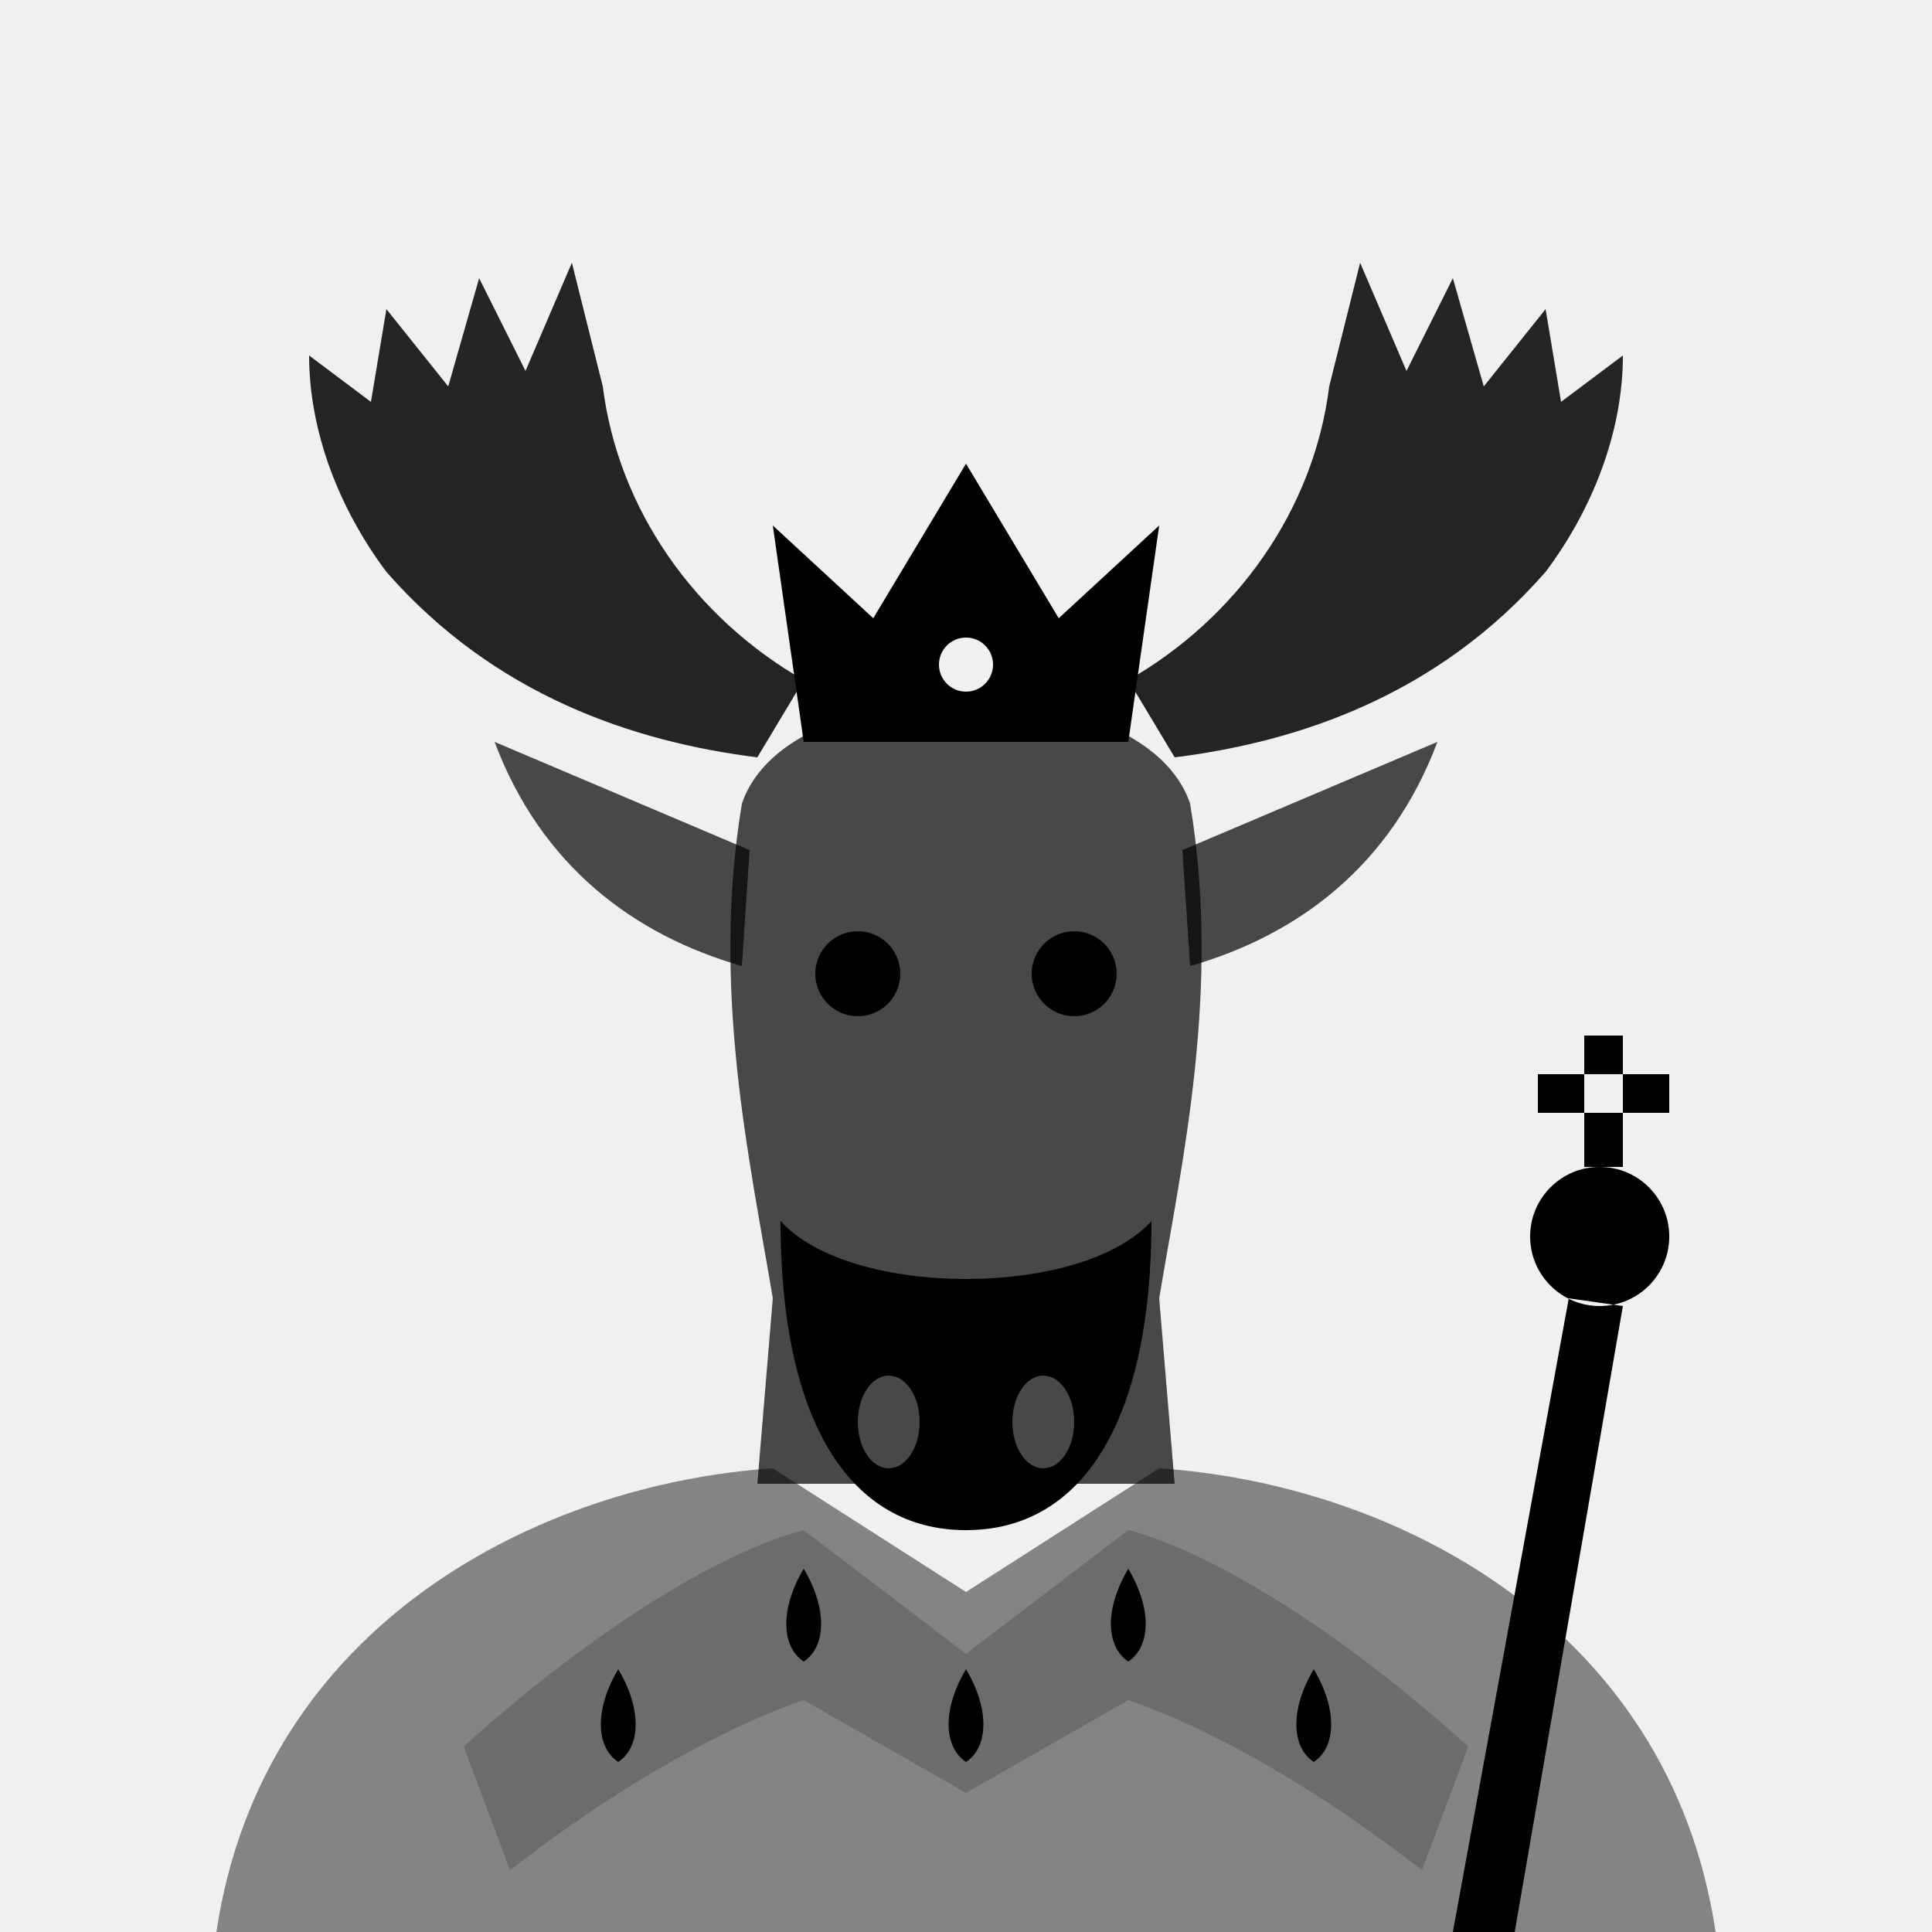
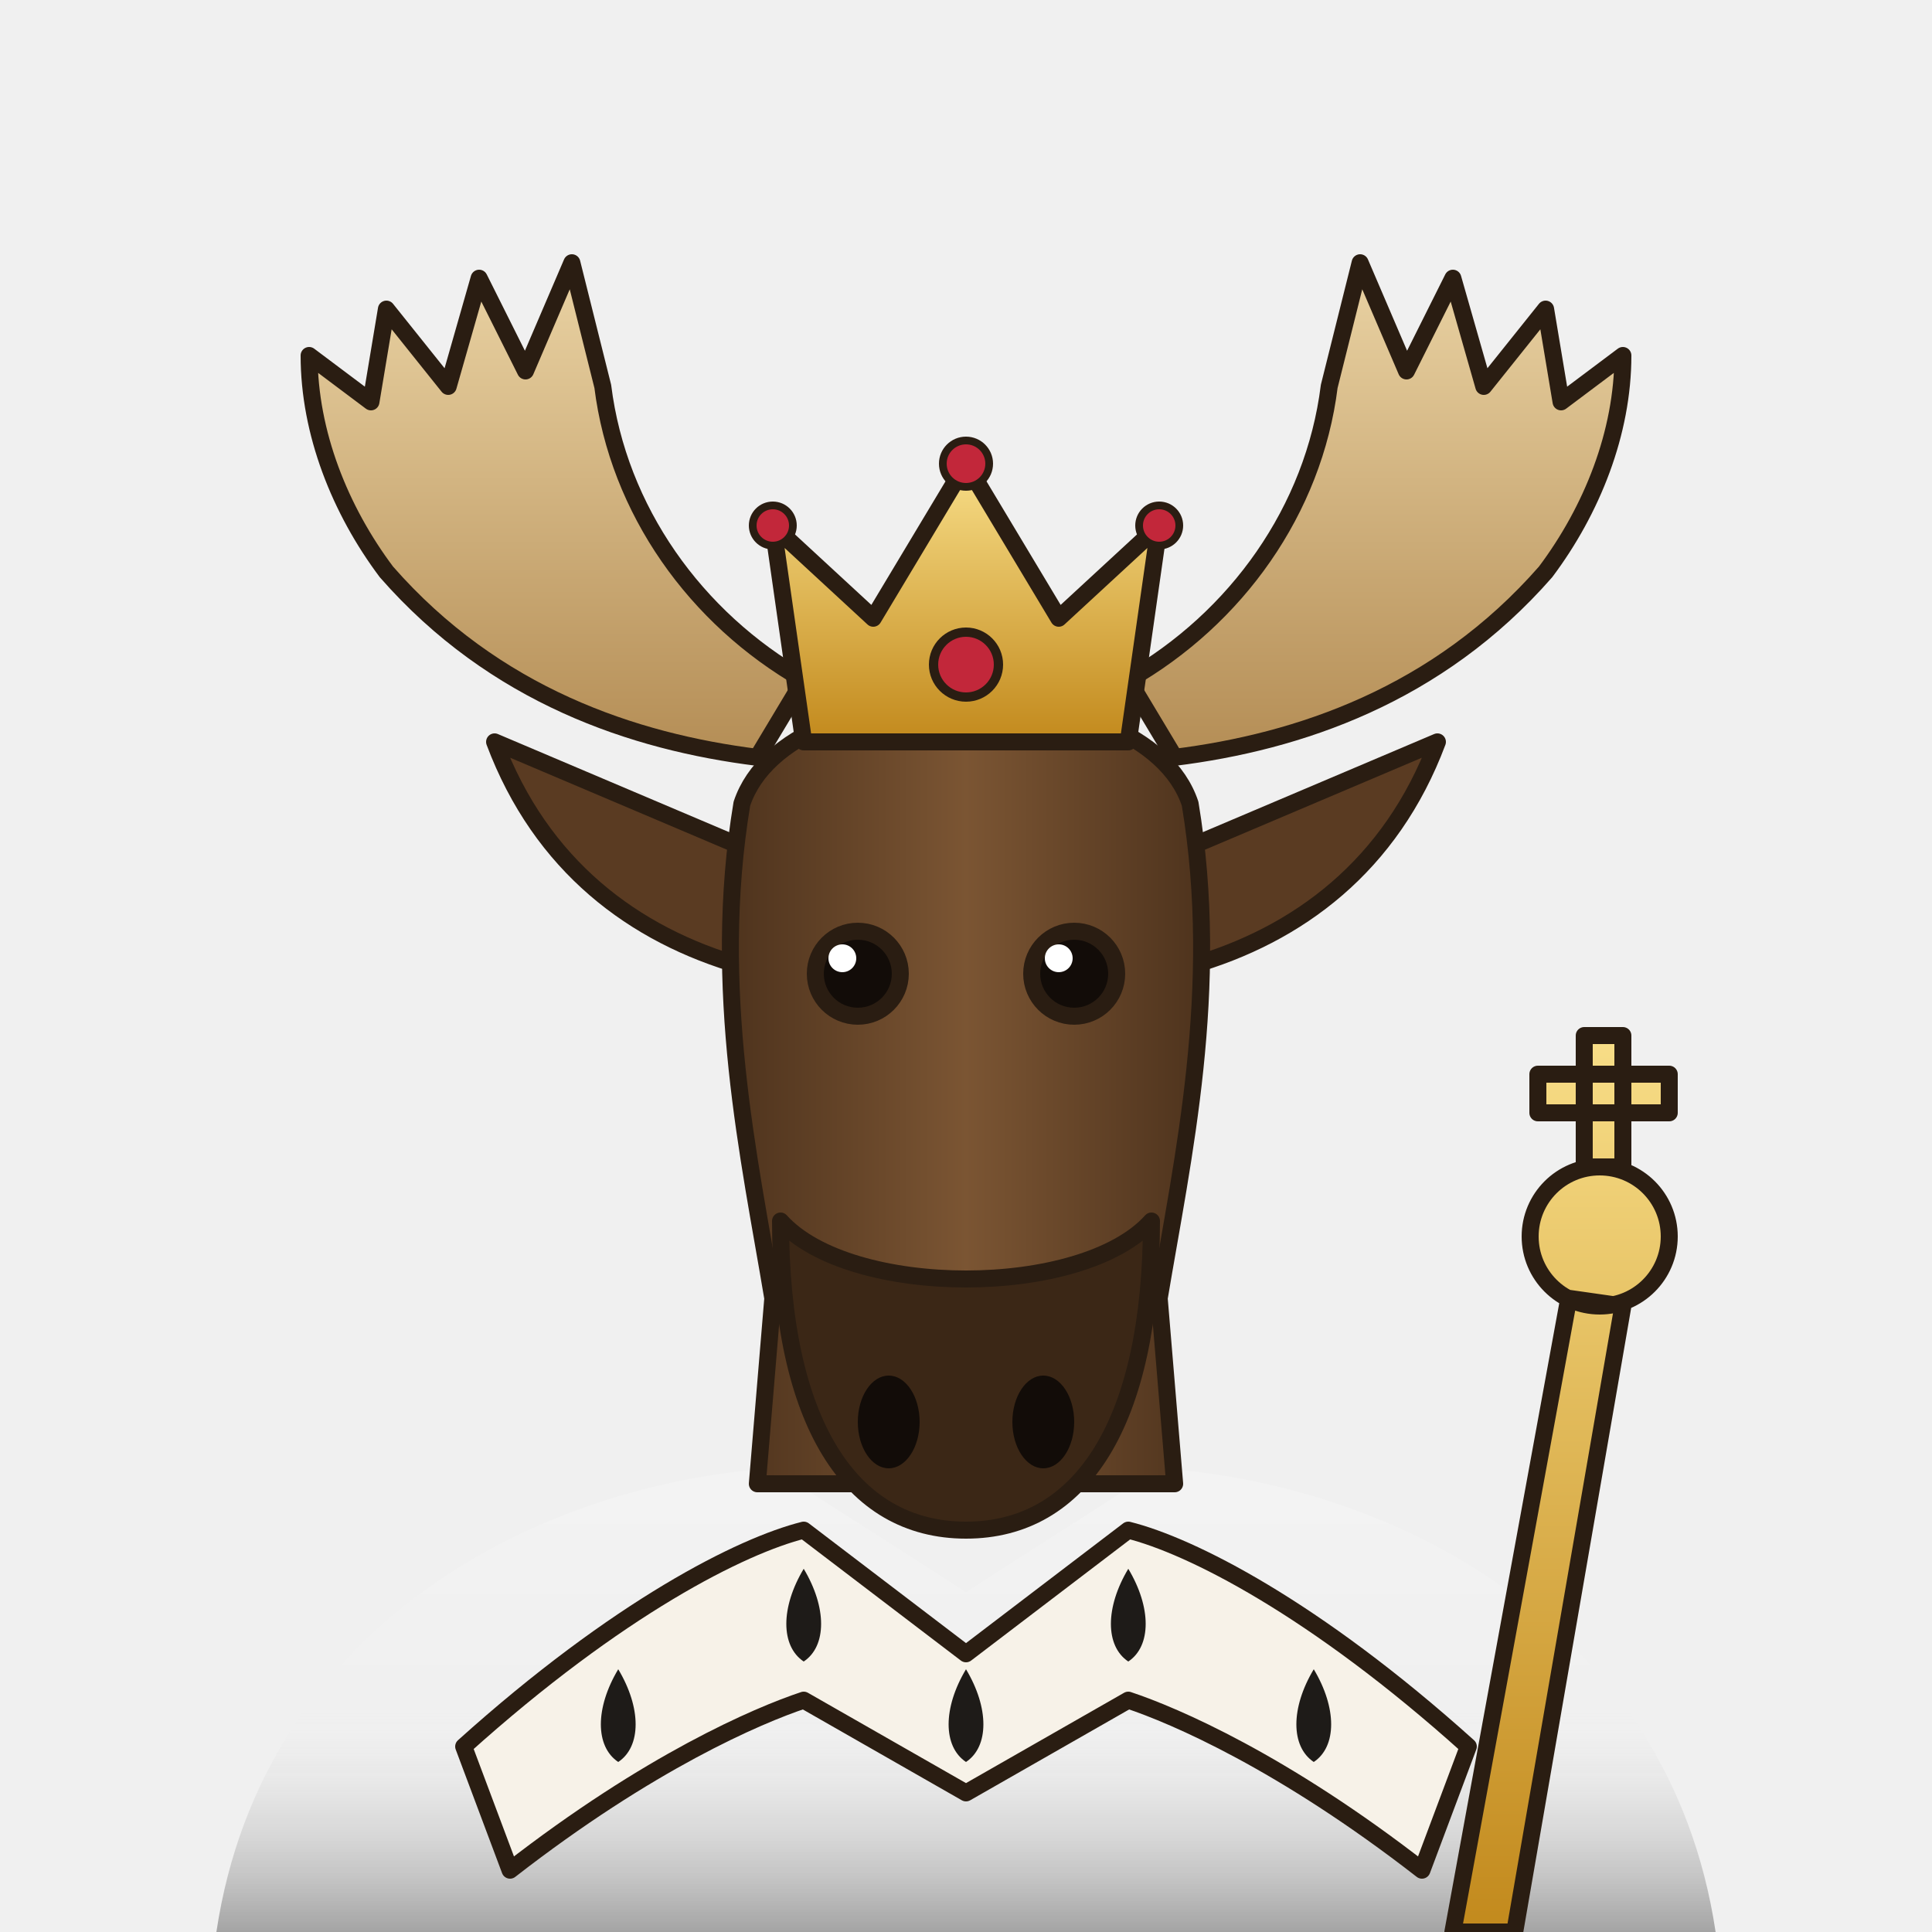
<svg xmlns="http://www.w3.org/2000/svg" viewBox="0 0 250 250">
-   <path d="M28 250 C34 210 70 192 100 190 L125 206 L150 190 C180 192 216 210 222 250 Z" fill="#000" fill-opacity="0.45" fill-rule="evenodd" />
-   <path d="M60 226 C80 208 96 200 104 198 L125 214 L146 198 C154 200 170 208 190 226 L184 242 C166 228 152 222 146 220 L125 232 L104 220 C98 222 84 228 66 242 Z" fill="#000" fill-opacity="0.18" fill-rule="evenodd" />
-   <path d="M80 216 C83 221 83 226 80 228 C77 226 77 221 80 216 Z M104 203 C107 208 107 213 104 215 C101 213 101 208 104 203 Z M125 216 C128 221 128 226 125 228 C122 226 122 221 125 216 Z M146 203 C149 208 149 213 146 215 C143 213 143 208 146 203 Z M170 216 C173 221 173 226 170 228 C167 226 167 221 170 216 Z" fill="#000" fill-opacity="1" fill-rule="evenodd" />
-   <path d="M96 104 C92 128 97 150 100 168 L98 192 L152 192 L150 168 C153 150 158 128 154 104 C148 86 102 86 96 104 Z" fill="#000" fill-opacity="0.7" fill-rule="evenodd" />
-   <path d="M97 110 L64 96 C70 112 82 121 96 125 Z M153 110 L186 96 C180 112 168 121 154 125 Z" fill="#000" fill-opacity="0.7" fill-rule="evenodd" />
-   <path d="M101 158 C101 184 110 198 125 198 C140 198 149 184 149 158 C140 168 110 168 101 158 Z M111 184 A4 6 0 1 1 119 184 A4 6 0 1 1 111 184 Z M131 184 A4 6 0 1 1 139 184 A4 6 0 1 1 131 184 Z" fill="#000" fill-opacity="1" fill-rule="evenodd" />
-   <path d="M105.5 126 A5.5 5.5 0 1 1 116.5 126 A5.5 5.5 0 1 1 105.5 126 Z M133.5 126 A5.5 5.5 0 1 1 144.5 126 A5.5 5.5 0 1 1 133.5 126 Z" fill="#000" fill-opacity="1" fill-rule="evenodd" />
-   <path d="M98 98 C82 96 64 90 50 74 C44 66 40 56 40 46 L48 52 L50 40 L58 50 L62 36 L68 48 L74 34 L78 50 C80 66 90 80 104 88 Z M152 98 C168 96 186 90 200 74 C206 66 210 56 210 46 L202 52 L200 40 L192 50 L188 36 L182 48 L176 34 L172 50 C170 66 160 80 146 88 Z" fill="#000" fill-opacity="0.85" fill-rule="evenodd" />
-   <path d="M104 96 L100 68 L113 80 L125 60 L137 80 L150 68 L146 96 Z M121.5 86 A3.5 3.5 0 1 1 128.5 86 A3.5 3.5 0 1 1 121.5 86 Z" fill="#000" fill-opacity="1" fill-rule="evenodd" />
-   <path d="M188 250 L203 168 L210 169 L196 250 Z M198 160 A9 9 0 1 1 216 160 A9 9 0 1 1 198 160 Z M205 134 h5 v17 h-5 Z M199 139 h17 v5 h-17 Z" fill="#000" fill-opacity="1" fill-rule="evenodd" />
+   <defs>
+     <linearGradient id="shade" x1="0" y1="0" x2="0" y2="1">
+       <stop offset="0" stop-color="#fff" stop-opacity=".22" />
+       <stop offset=".5" stop-color="#fff" stop-opacity="0" />
+       <stop offset="1" stop-color="#000" stop-opacity=".32" />
+     </linearGradient>
+     <linearGradient id="gold" x1="0" y1="0" x2="0" y2="1">
+       <stop offset="0" stop-color="#F8DE88" />
+       <stop offset="1" stop-color="#C2891C" />
+     </linearGradient>
+     <linearGradient id="moose" x1="0" y1="0" x2="1" y2="0">
+       <stop offset="0" stop-color="#4E331D" />
+       <stop offset=".5" stop-color="#7B5533" />
+       <stop offset="1" stop-color="#4E331D" />
+     </linearGradient>
+     <linearGradient id="antler" x1="0" y1="0" x2="0" y2="1">
+       <stop offset="0" stop-color="#EAD3A4" />
+       <stop offset="1" stop-color="#B48D55" />
+     </linearGradient>
+     <radialGradient id="polar" cx=".5" cy=".4" r=".6">
+       <stop offset="0" stop-color="#FFFDF8" />
+       <stop offset="1" stop-color="#E4DCCB" />
+     </radialGradient>
+     <radialGradient id="beaver" cx=".5" cy=".35" r=".65">
+       <stop offset="0" stop-color="#B07A47" />
+       <stop offset="1" stop-color="#714625" />
+     </radialGradient>
+   </defs>
+   <g fill-rule="evenodd" stroke="#2A1D12" stroke-width="2.2" stroke-linejoin="round">
+     <path d="M28 250 C34 210 70 192 100 190 L125 206 L150 190 C180 192 216 210 222 250 Z" fill="url(#shade)" stroke="none" />
+     <path d="M60 226 C80 208 96 200 104 198 L125 214 L146 198 C154 200 170 208 190 226 L184 242 C166 228 152 222 146 220 L125 232 L104 220 C98 222 84 228 66 242 Z" fill="#F7F2E8" />
+     <path d="M80 216 C83 221 83 226 80 228 C77 226 77 221 80 216 Z M104 203 C107 208 107 213 104 215 C101 213 101 208 104 203 Z M125 216 C128 221 128 226 125 228 C122 226 122 221 125 216 Z M146 203 C149 208 149 213 146 215 C143 213 143 208 146 203 Z M170 216 C173 221 173 226 170 228 C167 226 167 221 170 216 Z" fill="#1E1B18" stroke="none" />
+     <path d="M98 98 C82 96 64 90 50 74 C44 66 40 56 40 46 L48 52 L50 40 L58 50 L62 36 L68 48 L74 34 L78 50 C80 66 90 80 104 88 Z M152 98 C168 96 186 90 200 74 C206 66 210 56 210 46 L202 52 L200 40 L192 50 L188 36 L182 48 L176 34 L172 50 C170 66 160 80 146 88 Z" fill="url(#antler)" />
+     <path d="M97 110 L64 96 C70 112 82 121 96 125 Z M153 110 L186 96 C180 112 168 121 154 125 Z" fill="#5A3B22" />
+     <path d="M96 104 C92 128 97 150 100 168 L98 192 L152 192 L150 168 C153 150 158 128 154 104 C148 86 102 86 96 104 Z" fill="url(#moose)" />
+     <path d="M101 158 C101 184 110 198 125 198 C140 198 149 184 149 158 C140 168 110 168 101 158 Z" fill="#3B2716" />
+     <path d="M111 184 A4 6 0 1 1 119 184 A4 6 0 1 1 111 184 Z M131 184 A4 6 0 1 1 139 184 A4 6 0 1 1 131 184 Z" fill="#120C08" stroke="none" />
+     <path d="M105.5 126 A5.5 5.5 0 1 1 116.5 126 A5.5 5.5 0 1 1 105.5 126 Z M133.5 126 A5.5 5.5 0 1 1 144.5 126 A5.5 5.5 0 1 1 133.5 126 Z" fill="#120C08" />
+     <circle cx="109" cy="124" r="1.8" fill="#fff" stroke="none" />
+     <circle cx="137" cy="124" r="1.8" fill="#fff" stroke="none" />
+     <path d="M104 96 L100 68 L113 80 L125 60 L137 80 L150 68 L146 96 Z" fill="url(#gold)" />
+     <circle cx="125" cy="86" r="4.2" fill="#C2273A" stroke-width="1.2" />
+     <circle cx="100" cy="68" r="2.6" fill="#C2273A" stroke-width="1" />
+     <circle cx="125" cy="60" r="3" fill="#C2273A" stroke-width="1" />
+     <circle cx="150" cy="68" r="2.6" fill="#C2273A" stroke-width="1" />
+     <path d="M188 250 L203 168 L210 169 L196 250 Z M198 160 A9 9 0 1 1 216 160 A9 9 0 1 1 198 160 Z M205 134 h5 v17 h-5 Z M199 139 h17 v5 h-17 Z" fill="url(#gold)" fill-rule="nonzero" />
+   </g>
</svg>
